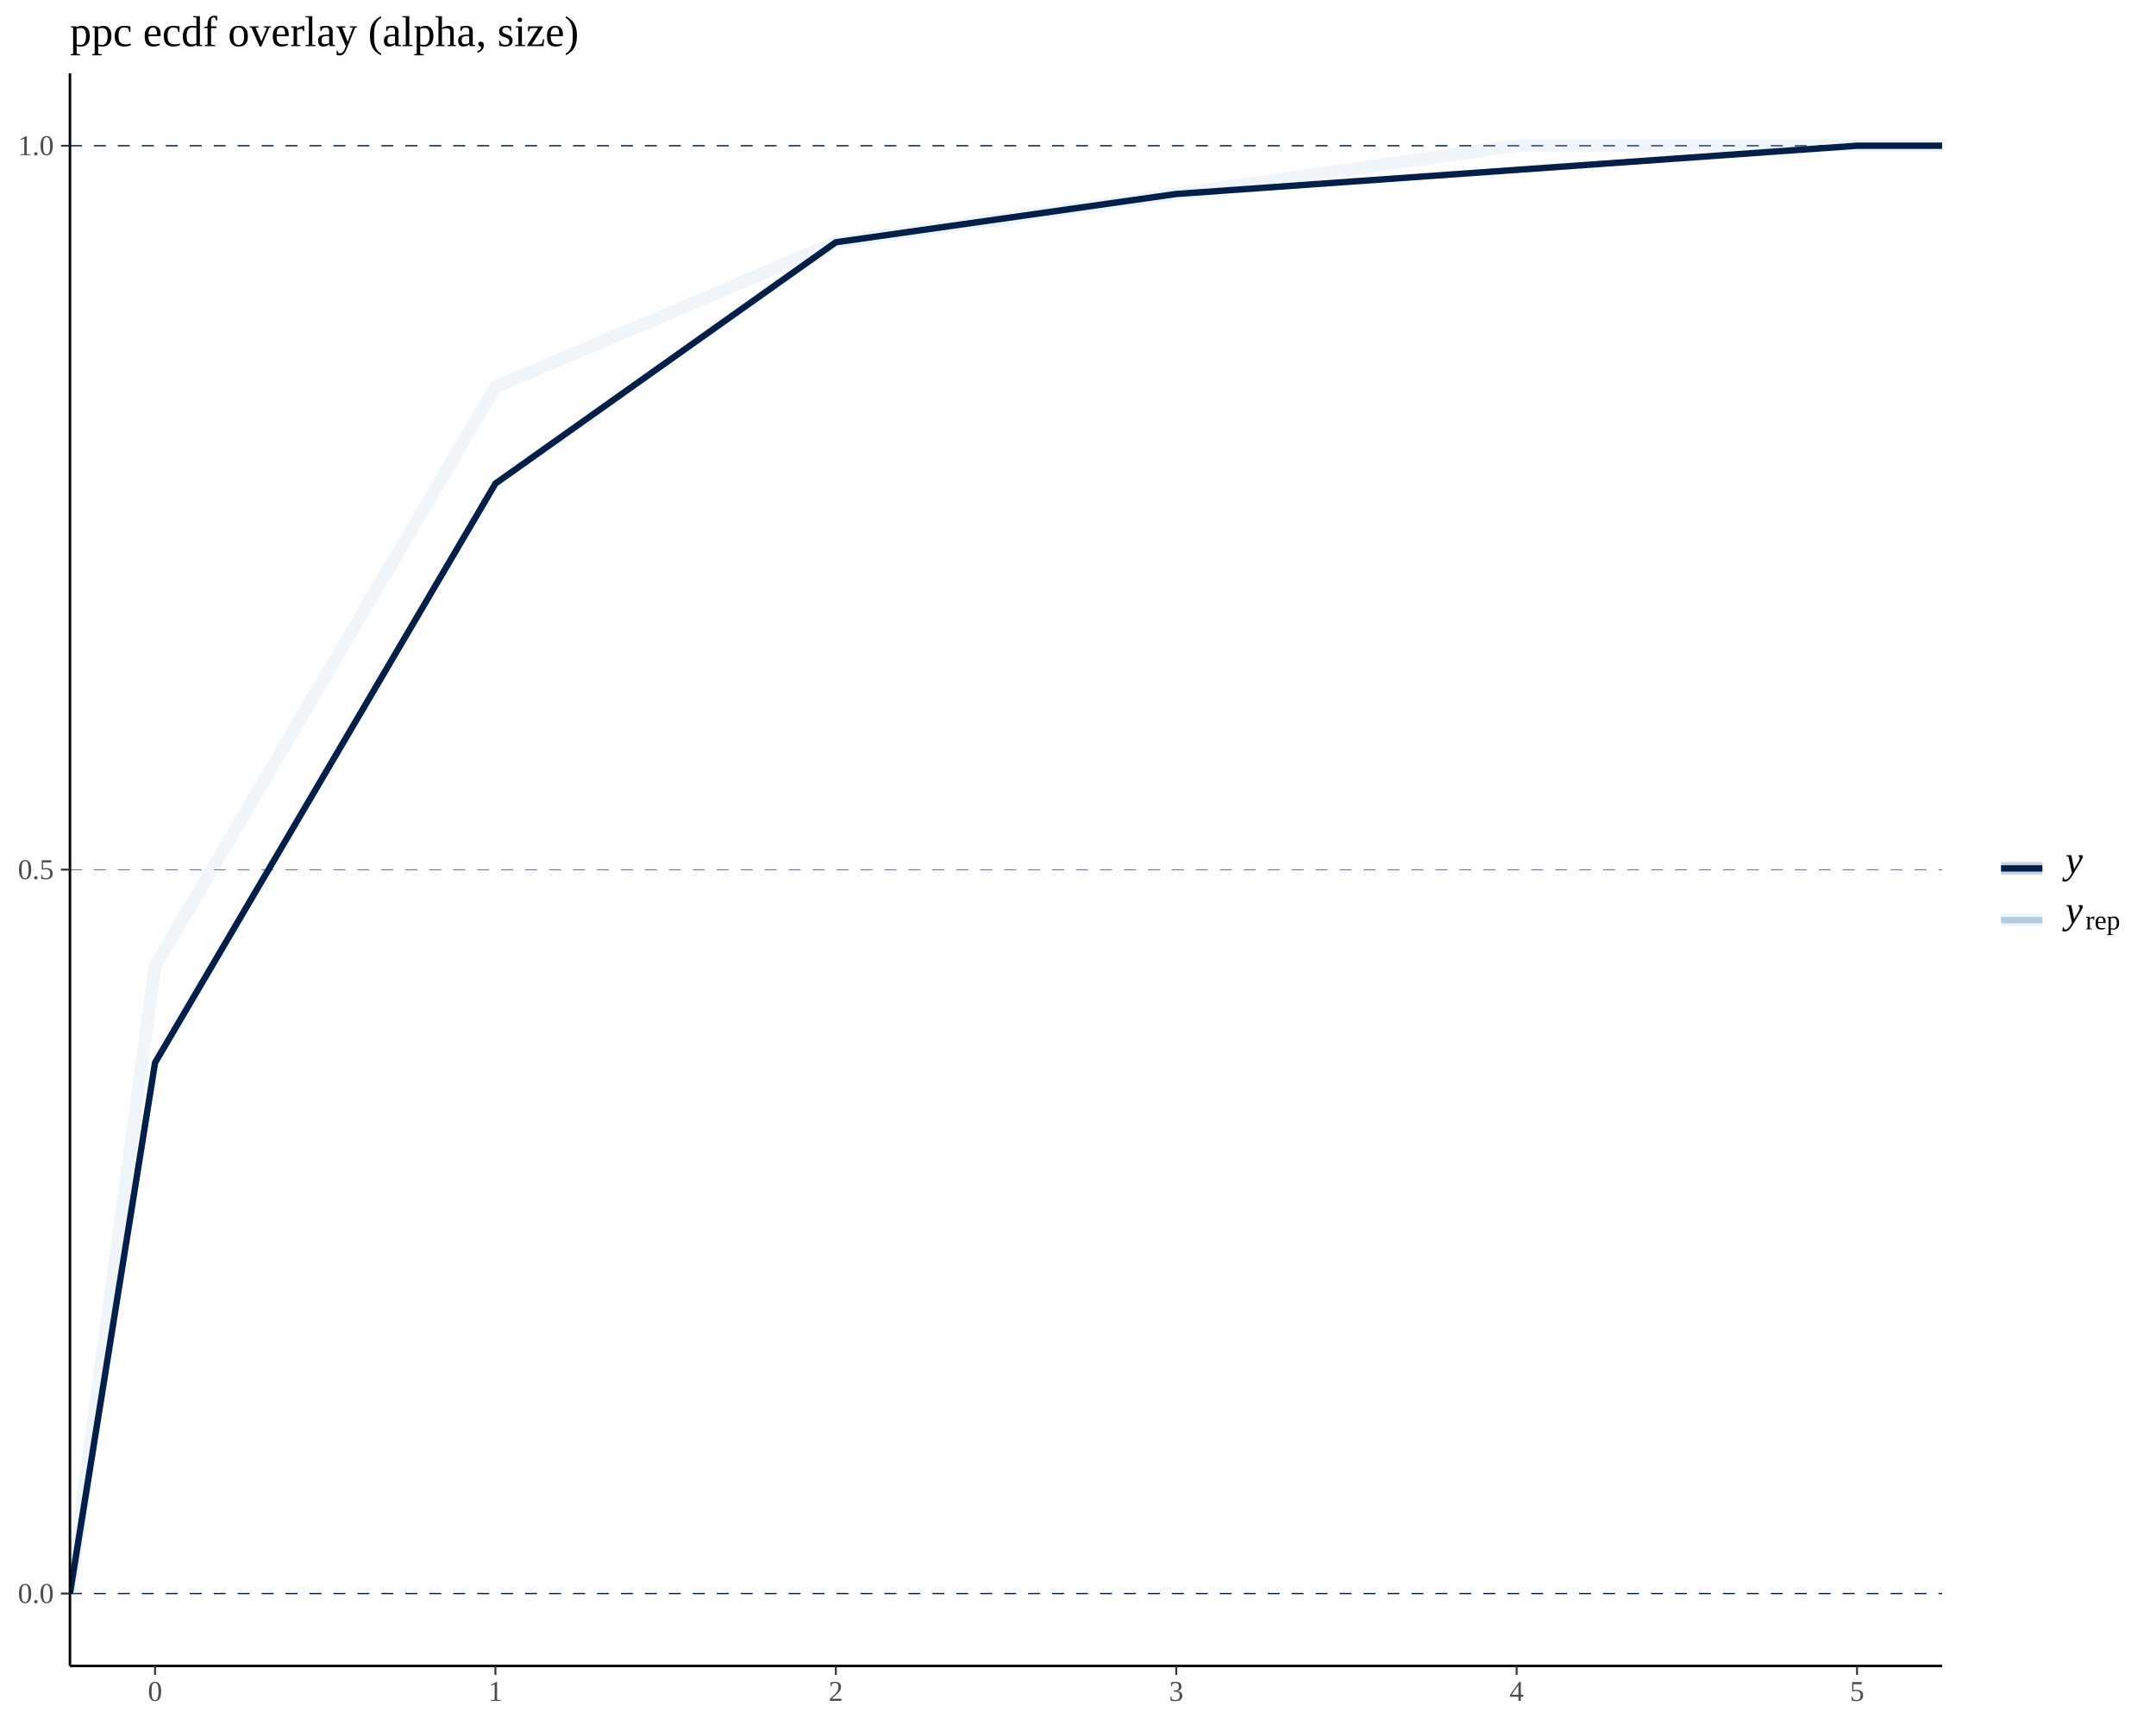
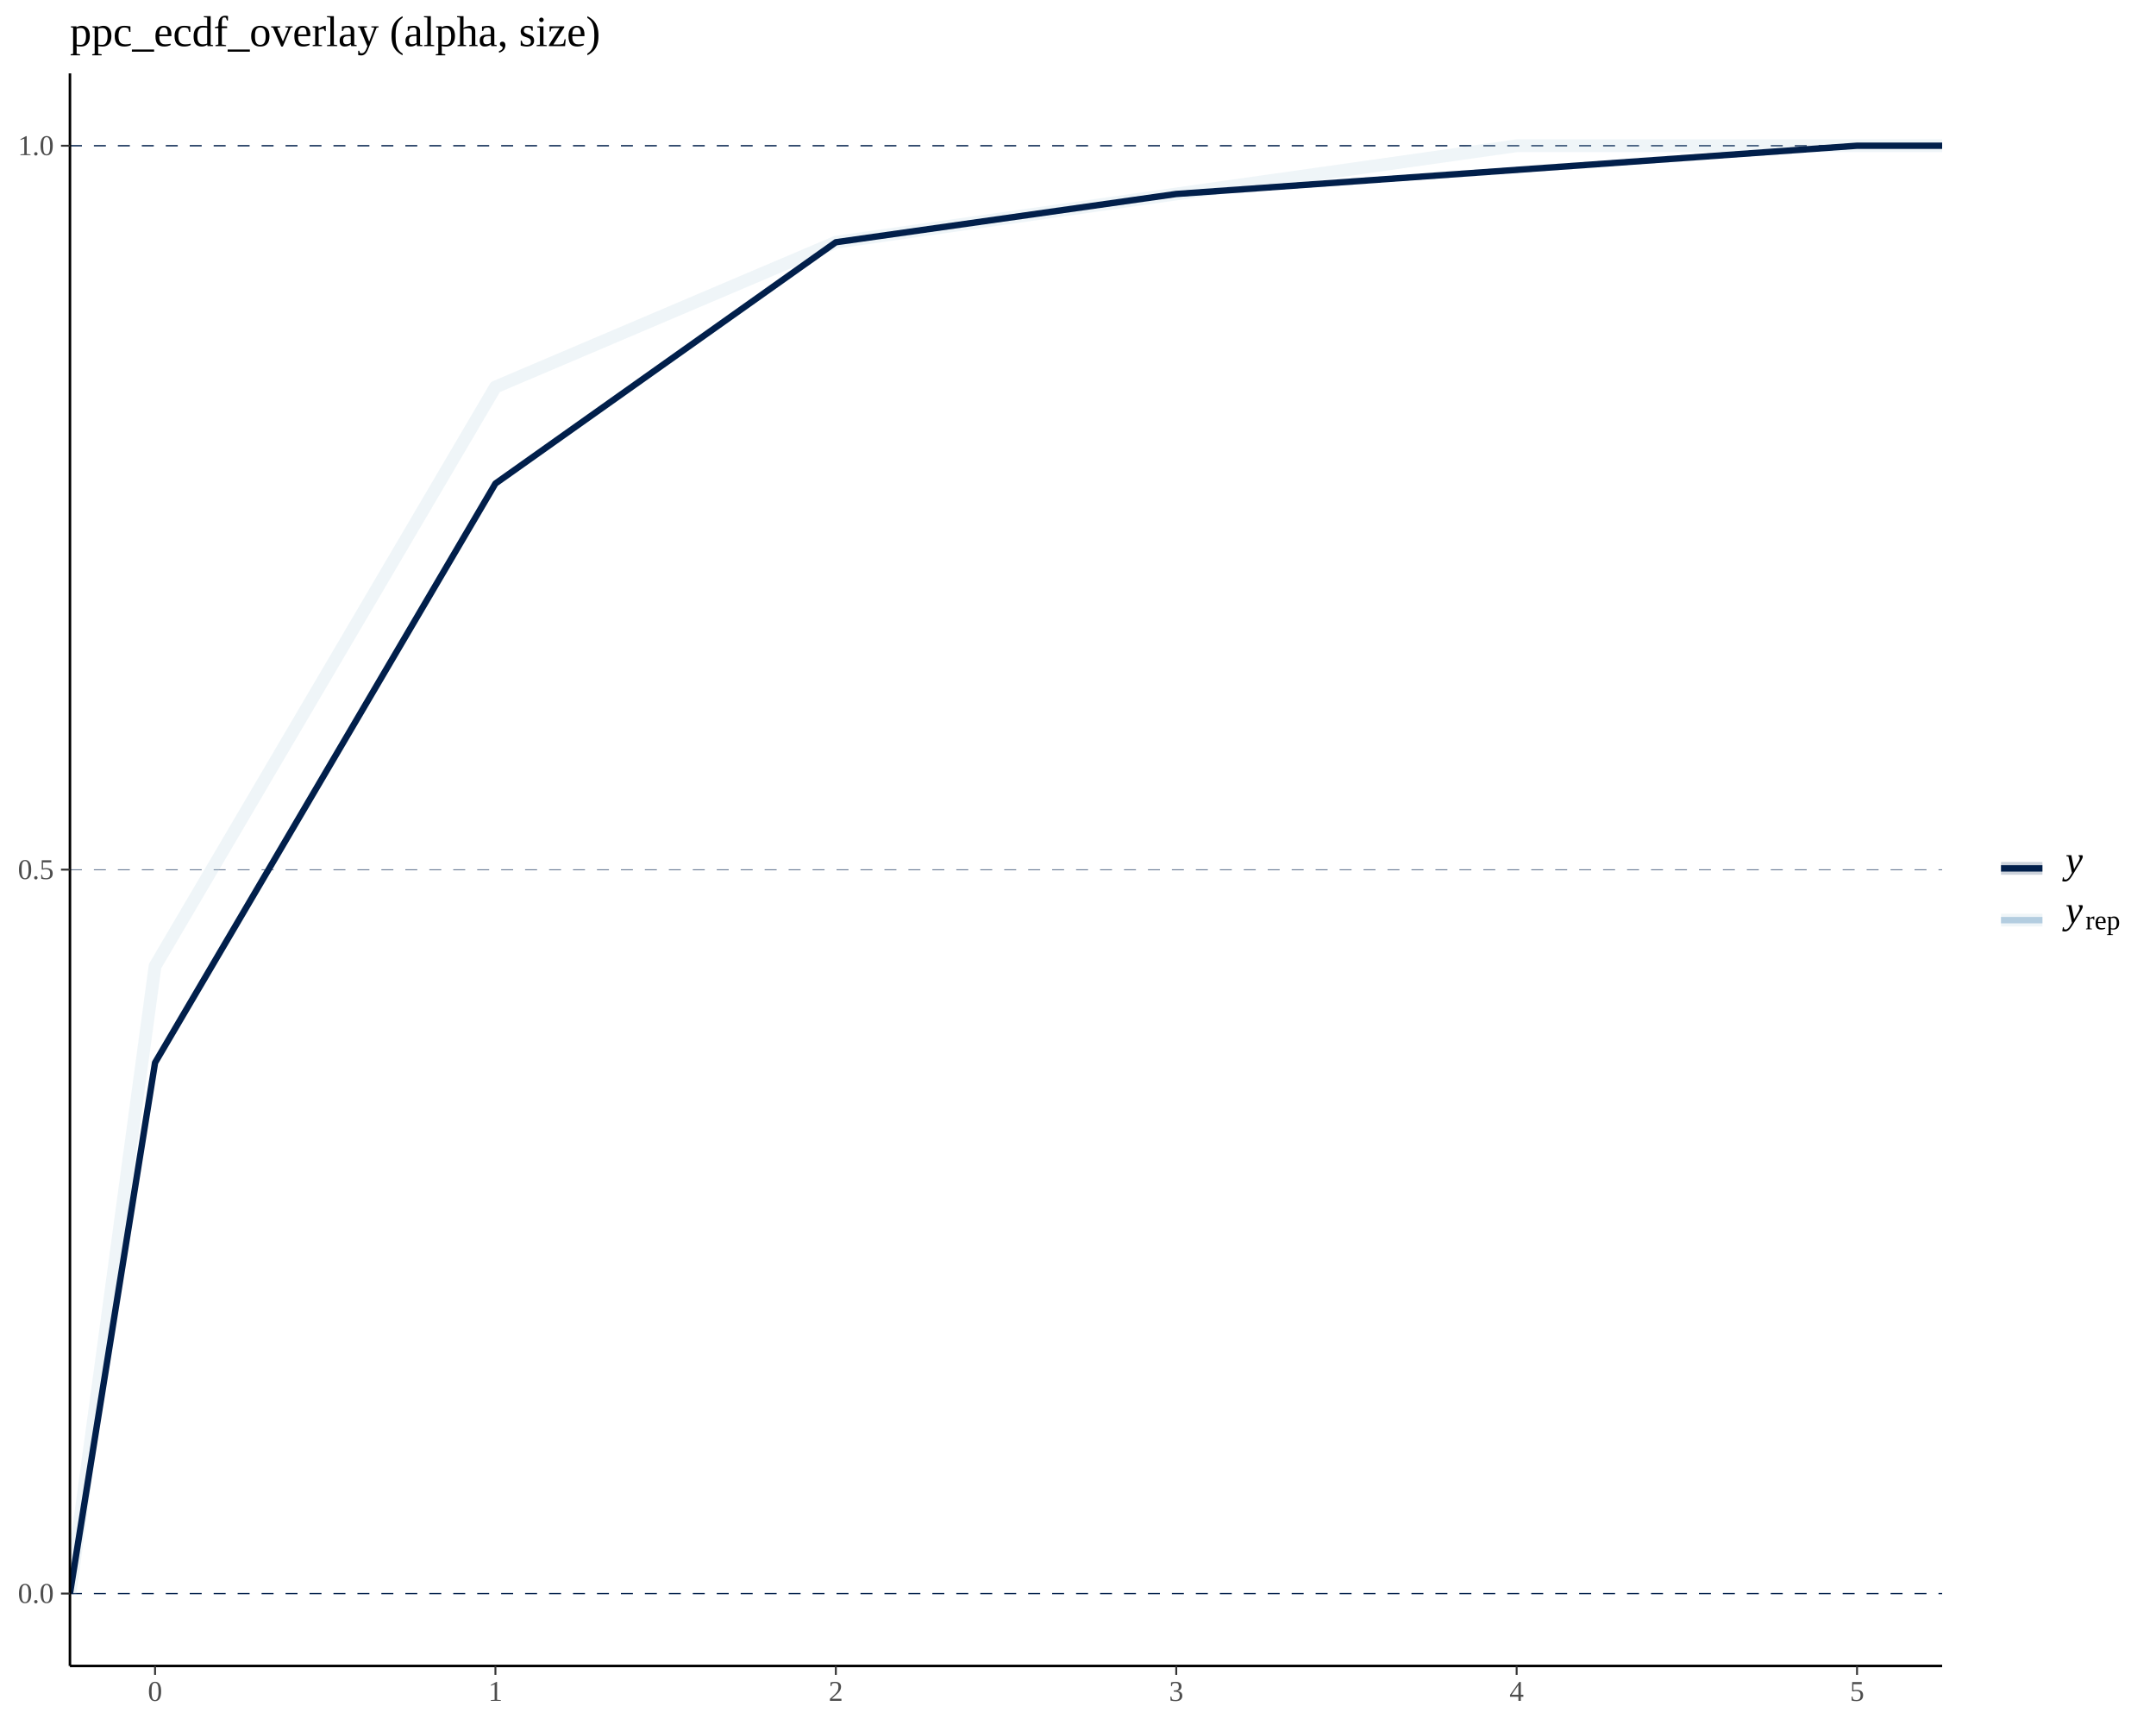
<svg xmlns="http://www.w3.org/2000/svg" viewBox="0 0 720.00 576.00">
  <defs>
    <style type="text/css">
    line, polyline, polygon, path, rect, circle {
      fill: none;
      stroke: #000000;
      stroke-linecap: round;
      stroke-linejoin: round;
      stroke-miterlimit: 10.00;
    }
  </style>
  </defs>
  <rect width="100%" height="100%" style="stroke: none; fill: #FFFFFF;" />
  <defs>
    <clipPath id="cpMjMuMzZ8NjQ4LjU4fDU1Ni4yOHwyNC40OQ==">
      <rect x="23.36" y="24.49" width="625.23" height="531.80" />
    </clipPath>
  </defs>
  <line x1="23.36" y1="532.11" x2="648.58" y2="532.11" style="stroke-width: 0.43; stroke: #011F4B; stroke-dasharray: 4.00,4.00; stroke-linecap: butt;" clip-path="url(#cpMjMuMzZ8NjQ4LjU4fDU1Ni4yOHwyNC40OQ==)" />
  <line x1="23.36" y1="290.38" x2="648.58" y2="290.38" style="stroke-width: 0.21; stroke: #011F4B; stroke-dasharray: 4.00,4.00; stroke-linecap: butt;" clip-path="url(#cpMjMuMzZ8NjQ4LjU4fDU1Ni4yOHwyNC40OQ==)" />
  <line x1="23.36" y1="48.66" x2="648.58" y2="48.66" style="stroke-width: 0.43; stroke: #011F4B; stroke-dasharray: 4.00,4.00; stroke-linecap: butt;" clip-path="url(#cpMjMuMzZ8NjQ4LjU4fDU1Ni4yOHwyNC40OQ==)" />
  <polyline points="23.36,532.11 51.78,322.61 165.45,129.23 279.13,80.89 392.81,64.77 506.49,48.66 648.58,48.66 " style="stroke-width: 4.27; stroke: #B3CDE0; stroke-opacity: 0.20; stroke-linecap: butt;" clip-path="url(#cpMjMuMzZ8NjQ4LjU4fDU1Ni4yOHwyNC40OQ==)" />
  <polyline points="23.36,532.11 51.78,354.85 165.45,161.46 279.13,80.89 392.81,64.77 620.16,48.66 648.58,48.66 " style="stroke-width: 2.13; stroke: #011F4B; stroke-linecap: butt;" clip-path="url(#cpMjMuMzZ8NjQ4LjU4fDU1Ni4yOHwyNC40OQ==)" />
  <defs>
    <clipPath id="cpMC4wMHw3MjAuMDB8NTc2LjAwfDAuMDA=">
      <rect x="0.00" y="0.00" width="720.00" height="576.00" />
    </clipPath>
  </defs>
  <polyline points="23.36,556.28 23.36,24.49 " style="stroke-width: 0.85; stroke-linecap: butt;" clip-path="url(#cpMC4wMHw3MjAuMDB8NTc2LjAwfDAuMDA=)" />
  <g clip-path="url(#cpMC4wMHw3MjAuMDB8NTc2LjAwfDAuMDA=)">
    <text x="5.98" y="535.25" style="font-size: 9.60px; fill: #4D4D4D; font-family: Liberation Serif;" textLength="12.00px" lengthAdjust="spacingAndGlyphs">0.0</text>
  </g>
  <g clip-path="url(#cpMC4wMHw3MjAuMDB8NTc2LjAwfDAuMDA=)">
    <text x="5.98" y="293.53" style="font-size: 9.60px; fill: #4D4D4D; font-family: Liberation Serif;" textLength="12.00px" lengthAdjust="spacingAndGlyphs">0.5</text>
  </g>
  <g clip-path="url(#cpMC4wMHw3MjAuMDB8NTc2LjAwfDAuMDA=)">
    <text x="5.98" y="51.80" style="font-size: 9.60px; fill: #4D4D4D; font-family: Liberation Serif;" textLength="12.00px" lengthAdjust="spacingAndGlyphs">1.0</text>
  </g>
  <polyline points="20.37,532.11 23.36,532.11 " style="stroke-width: 0.64; stroke: #333333; stroke-linecap: butt;" clip-path="url(#cpMC4wMHw3MjAuMDB8NTc2LjAwfDAuMDA=)" />
  <polyline points="20.37,290.38 23.36,290.38 " style="stroke-width: 0.64; stroke: #333333; stroke-linecap: butt;" clip-path="url(#cpMC4wMHw3MjAuMDB8NTc2LjAwfDAuMDA=)" />
  <polyline points="20.37,48.66 23.36,48.66 " style="stroke-width: 0.64; stroke: #333333; stroke-linecap: butt;" clip-path="url(#cpMC4wMHw3MjAuMDB8NTc2LjAwfDAuMDA=)" />
  <polyline points="23.36,556.28 648.58,556.28 " style="stroke-width: 0.85; stroke-linecap: butt;" clip-path="url(#cpMC4wMHw3MjAuMDB8NTc2LjAwfDAuMDA=)" />
  <polyline points="51.78,559.27 51.78,556.28 " style="stroke-width: 0.64; stroke: #333333; stroke-linecap: butt;" clip-path="url(#cpMC4wMHw3MjAuMDB8NTc2LjAwfDAuMDA=)" />
  <polyline points="165.45,559.27 165.45,556.28 " style="stroke-width: 0.64; stroke: #333333; stroke-linecap: butt;" clip-path="url(#cpMC4wMHw3MjAuMDB8NTc2LjAwfDAuMDA=)" />
  <polyline points="279.13,559.27 279.13,556.28 " style="stroke-width: 0.64; stroke: #333333; stroke-linecap: butt;" clip-path="url(#cpMC4wMHw3MjAuMDB8NTc2LjAwfDAuMDA=)" />
  <polyline points="392.81,559.27 392.81,556.28 " style="stroke-width: 0.64; stroke: #333333; stroke-linecap: butt;" clip-path="url(#cpMC4wMHw3MjAuMDB8NTc2LjAwfDAuMDA=)" />
  <polyline points="506.49,559.27 506.49,556.28 " style="stroke-width: 0.64; stroke: #333333; stroke-linecap: butt;" clip-path="url(#cpMC4wMHw3MjAuMDB8NTc2LjAwfDAuMDA=)" />
  <polyline points="620.16,559.27 620.16,556.28 " style="stroke-width: 0.64; stroke: #333333; stroke-linecap: butt;" clip-path="url(#cpMC4wMHw3MjAuMDB8NTc2LjAwfDAuMDA=)" />
  <g clip-path="url(#cpMC4wMHw3MjAuMDB8NTc2LjAwfDAuMDA=)">
    <text x="49.38" y="567.94" style="font-size: 9.60px; fill: #4D4D4D; font-family: Liberation Serif;" textLength="4.80px" lengthAdjust="spacingAndGlyphs">0</text>
  </g>
  <g clip-path="url(#cpMC4wMHw3MjAuMDB8NTc2LjAwfDAuMDA=)">
    <text x="163.06" y="567.94" style="font-size: 9.60px; fill: #4D4D4D; font-family: Liberation Serif;" textLength="4.80px" lengthAdjust="spacingAndGlyphs">1</text>
  </g>
  <g clip-path="url(#cpMC4wMHw3MjAuMDB8NTc2LjAwfDAuMDA=)">
    <text x="276.73" y="567.94" style="font-size: 9.60px; fill: #4D4D4D; font-family: Liberation Serif;" textLength="4.80px" lengthAdjust="spacingAndGlyphs">2</text>
  </g>
  <g clip-path="url(#cpMC4wMHw3MjAuMDB8NTc2LjAwfDAuMDA=)">
    <text x="390.41" y="567.94" style="font-size: 9.60px; fill: #4D4D4D; font-family: Liberation Serif;" textLength="4.80px" lengthAdjust="spacingAndGlyphs">3</text>
  </g>
  <g clip-path="url(#cpMC4wMHw3MjAuMDB8NTc2LjAwfDAuMDA=)">
    <text x="504.09" y="567.94" style="font-size: 9.60px; fill: #4D4D4D; font-family: Liberation Serif;" textLength="4.80px" lengthAdjust="spacingAndGlyphs">4</text>
  </g>
  <g clip-path="url(#cpMC4wMHw3MjAuMDB8NTc2LjAwfDAuMDA=)">
    <text x="617.77" y="567.94" style="font-size: 9.60px; fill: #4D4D4D; font-family: Liberation Serif;" textLength="4.80px" lengthAdjust="spacingAndGlyphs">5</text>
  </g>
  <line x1="668.24" y1="289.96" x2="682.07" y2="289.96" style="stroke-width: 4.27; stroke: #011F4B; stroke-opacity: 0.20; stroke-linecap: butt;" clip-path="url(#cpMC4wMHw3MjAuMDB8NTc2LjAwfDAuMDA=)" />
  <line x1="668.24" y1="289.96" x2="682.07" y2="289.96" style="stroke-width: 2.13; stroke: #011F4B; stroke-linecap: butt;" clip-path="url(#cpMC4wMHw3MjAuMDB8NTc2LjAwfDAuMDA=)" />
  <line x1="668.24" y1="307.24" x2="682.07" y2="307.24" style="stroke-width: 4.27; stroke: #B3CDE0; stroke-opacity: 0.20; stroke-linecap: butt;" clip-path="url(#cpMC4wMHw3MjAuMDB8NTc2LjAwfDAuMDA=)" />
  <line x1="668.24" y1="307.24" x2="682.07" y2="307.24" style="stroke-width: 2.13; stroke: #B3CDE0; stroke-linecap: butt;" clip-path="url(#cpMC4wMHw3MjAuMDB8NTc2LjAwfDAuMDA=)" />
  <g clip-path="url(#cpMC4wMHw3MjAuMDB8NTc2LjAwfDAuMDA=)">
    <text x="689.77" y="291.54" style="font-size: 13.00px; font-style: italic; font-family: Liberation Serif;" textLength="5.77px" lengthAdjust="spacingAndGlyphs">y</text>
  </g>
  <g clip-path="url(#cpMC4wMHw3MjAuMDB8NTc2LjAwfDAuMDA=)">
    <text x="689.77" y="308.21" style="font-size: 13.00px; font-style: italic; font-family: Liberation Serif;" textLength="5.77px" lengthAdjust="spacingAndGlyphs">y</text>
  </g>
  <g clip-path="url(#cpMC4wMHw3MjAuMDB8NTc2LjAwfDAuMDA=)">
    <text x="696.44" y="310.30" style="font-size: 9.10px; font-family: Liberation Serif;" textLength="3.03px" lengthAdjust="spacingAndGlyphs">r</text>
  </g>
  <g clip-path="url(#cpMC4wMHw3MjAuMDB8NTc2LjAwfDAuMDA=)">
    <text x="699.47" y="310.30" style="font-size: 9.10px; font-family: Liberation Serif;" textLength="4.03px" lengthAdjust="spacingAndGlyphs">e</text>
  </g>
  <g clip-path="url(#cpMC4wMHw3MjAuMDB8NTc2LjAwfDAuMDA=)">
    <text x="703.50" y="310.30" style="font-size: 9.10px; font-family: Liberation Serif;" textLength="4.55px" lengthAdjust="spacingAndGlyphs">p</text>
  </g>
  <g clip-path="url(#cpMC4wMHw3MjAuMDB8NTc2LjAwfDAuMDA=)">
-     <text x="23.36" y="15.40" style="font-size: 14.40px; font-family: Liberation Serif;" textLength="169.89px" lengthAdjust="spacingAndGlyphs">ppc ecdf overlay (alpha, size)</text>
+     <text x="23.36" y="15.40" style="font-size: 14.40px; font-family: Liberation Serif;" textLength="177.11px" lengthAdjust="spacingAndGlyphs">ppc_ecdf_overlay (alpha, size)</text>
  </g>
</svg>
